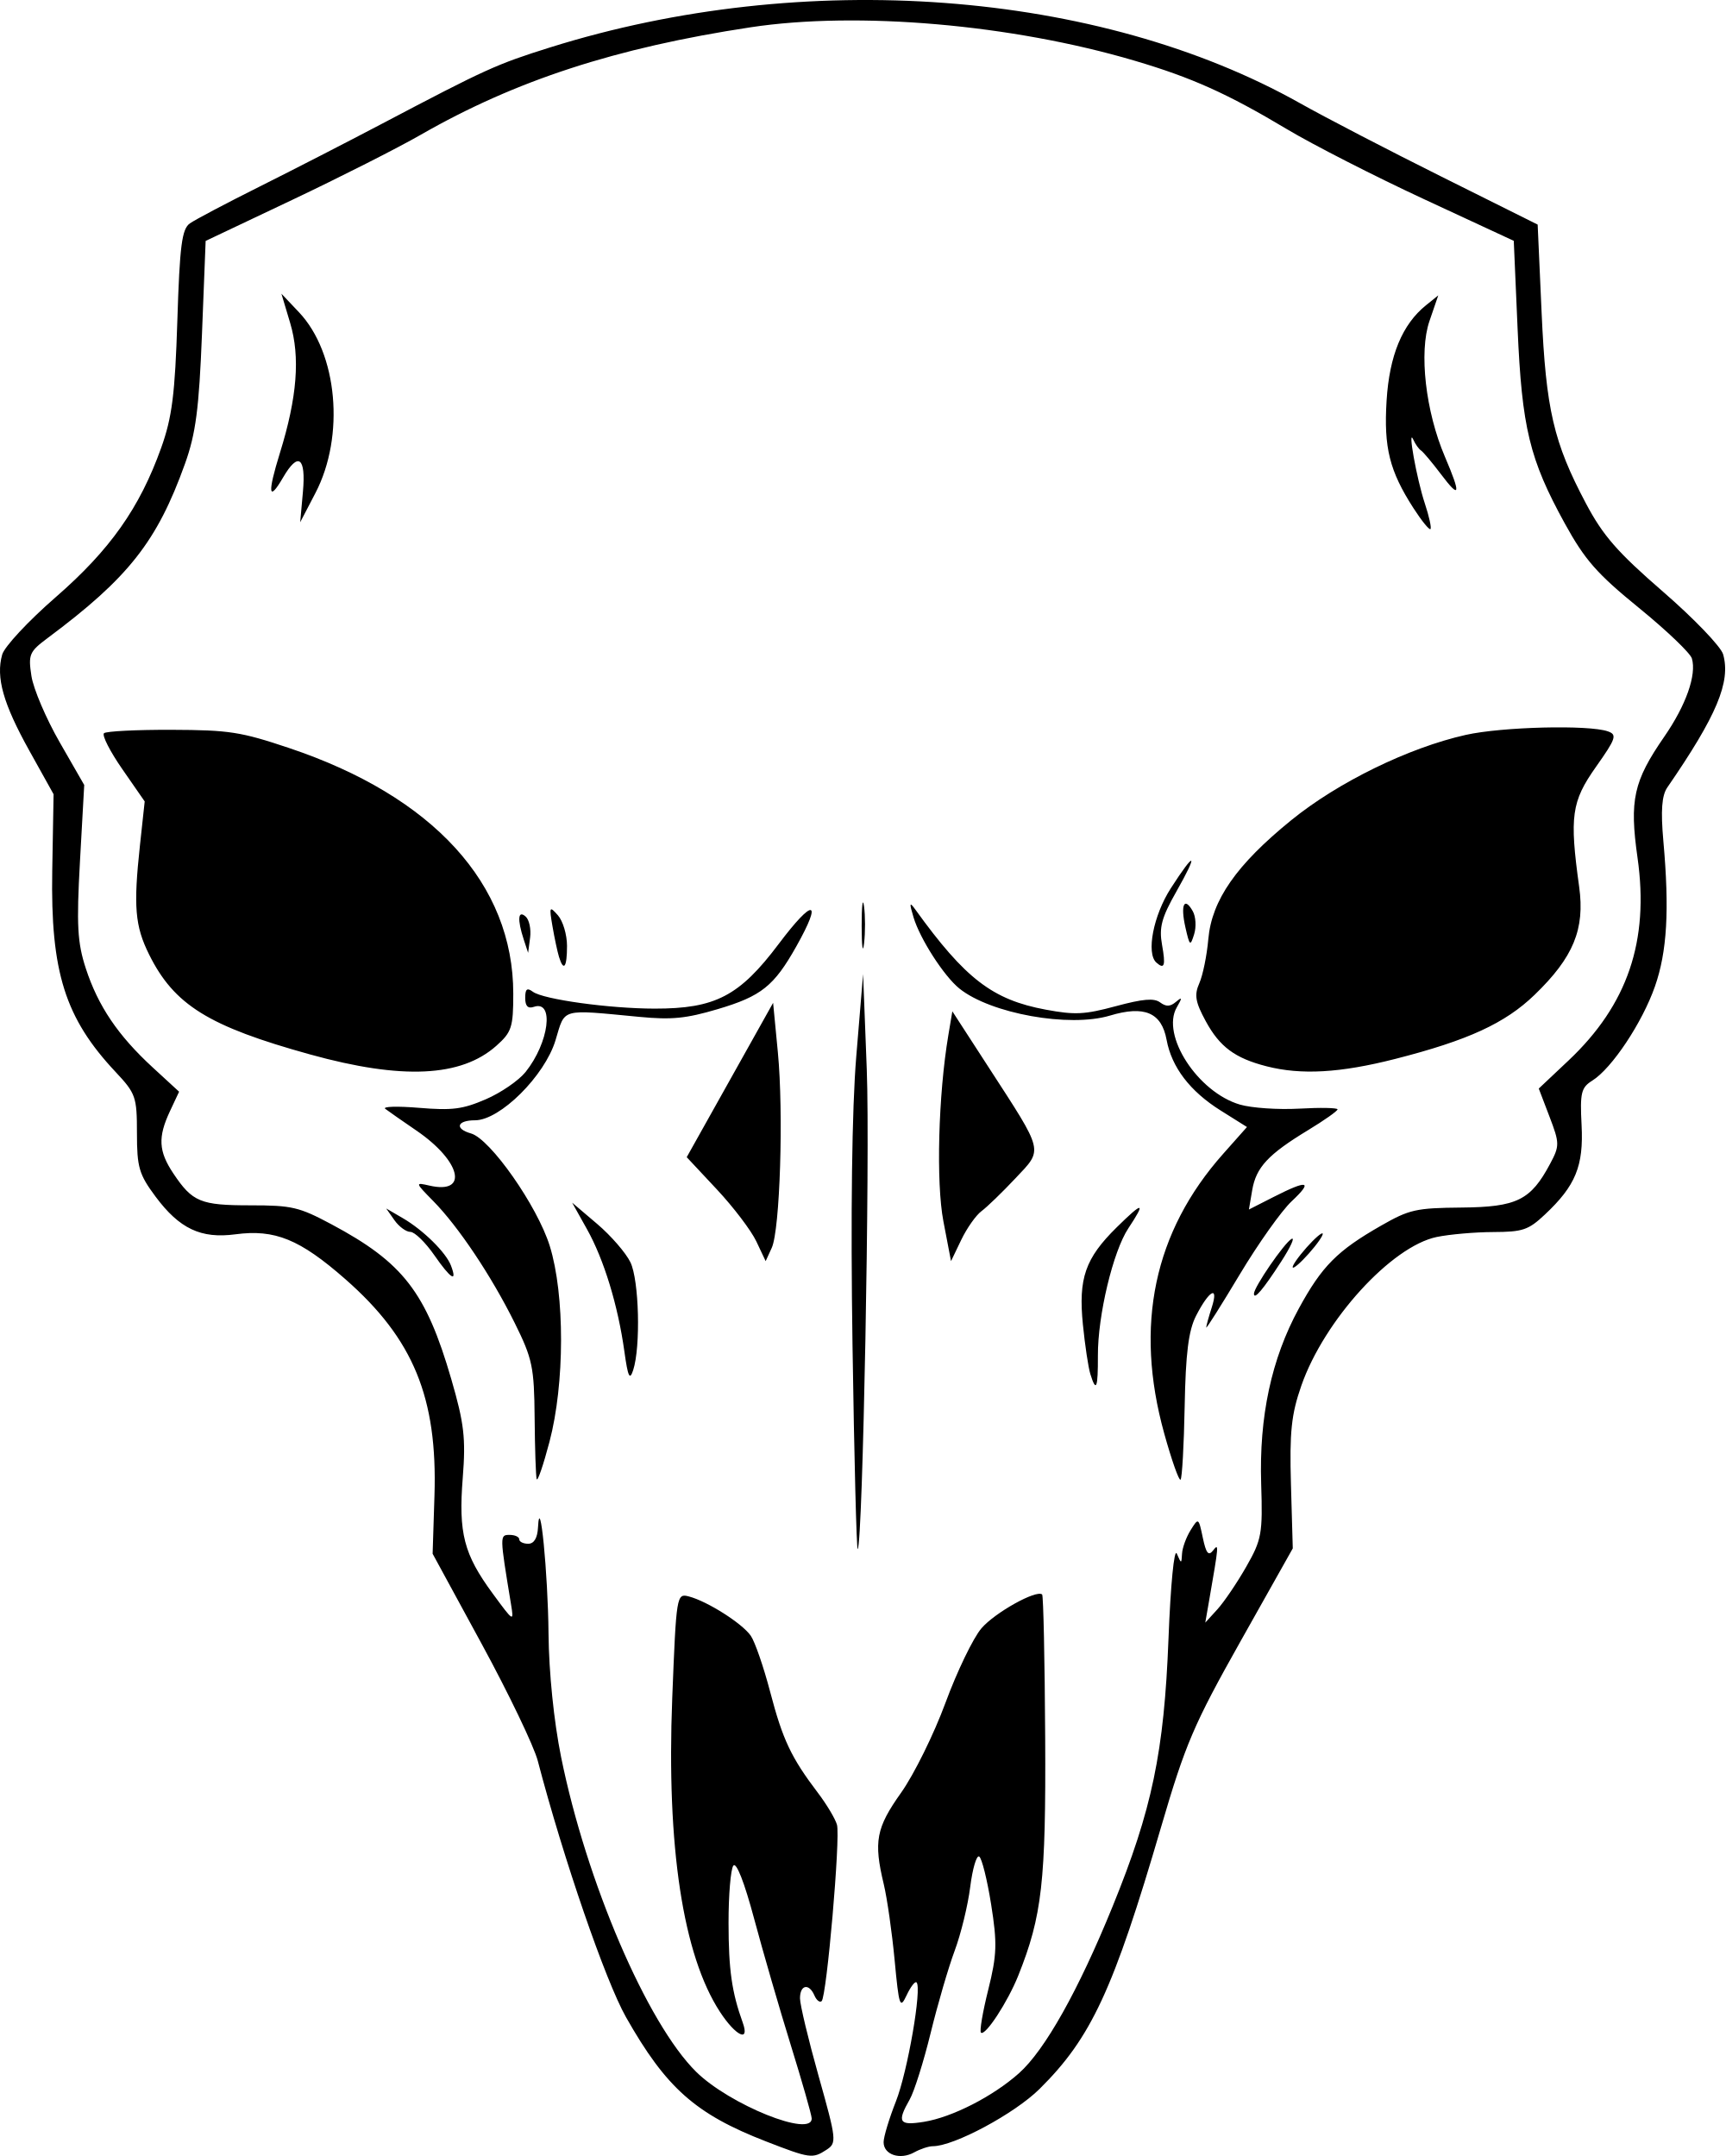
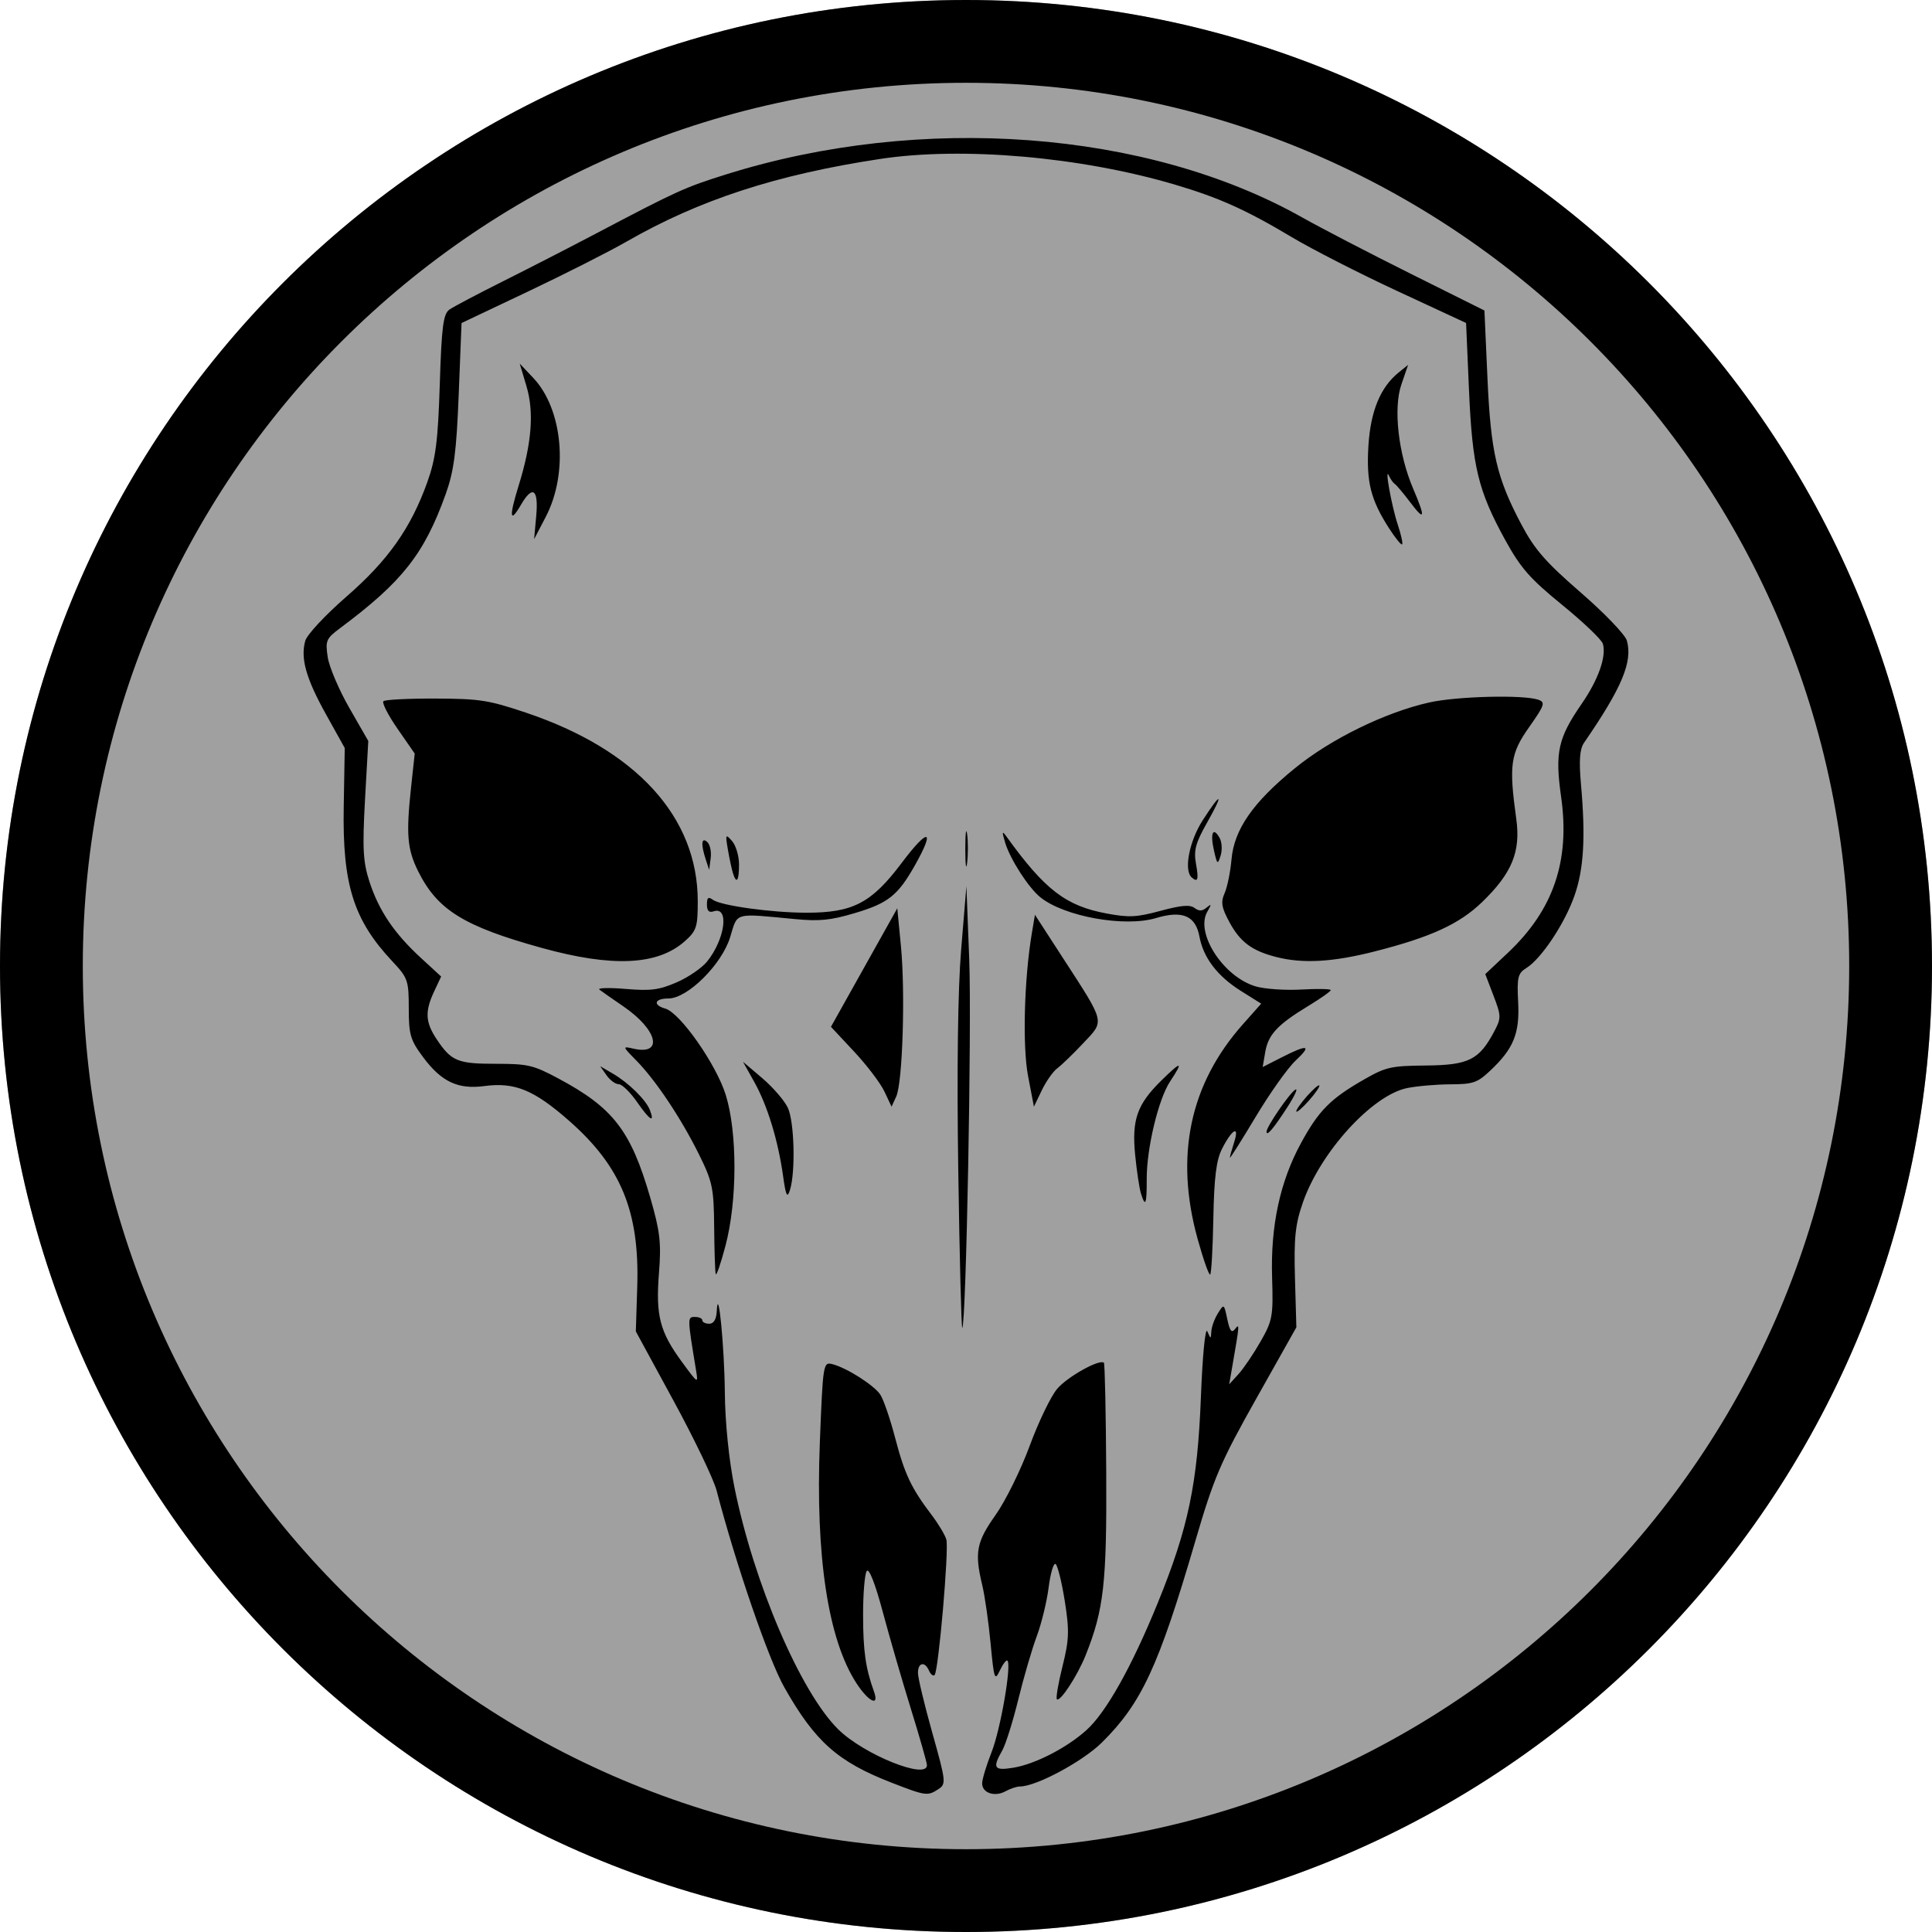
- <svg xmlns="http://www.w3.org/2000/svg" width="240mm" height="300mm" viewBox="0 0 240 300" version="1.1" id="svg5" xml:space="preserve">
+ <svg xmlns="http://www.w3.org/2000/svg" width="350mm" height="350mm" viewBox="0 0 350 350" version="1.1" id="svg5" xml:space="preserve">
  <defs id="defs2" />
  <g id="layer1">
-     <path style="fill:#000000;stroke-width:0.784" d="m 106.554,297.966 c -9.798,-3.805 -13.886,-7.435 -19.464,-17.281 -2.855,-5.041 -8.729,-22.112 -12.275,-35.673 -0.532,-2.034 -4.041,-9.35 -7.798,-16.257 l -6.831,-12.559 0.257,-8.092 c 0.432,-13.623 -2.934,-21.803 -12.385,-30.1 -6.34,-5.566 -9.82,-6.987 -15.312,-6.254 -4.786,0.639 -7.778,-0.774 -11.103,-5.242 -2.301,-3.092 -2.591,-4.079 -2.591,-8.832 0,-5.052 -0.166,-5.527 -2.968,-8.513 -7.039,-7.499 -9.061,-13.918 -8.816,-27.983 l 0.186,-10.665 -3.377,-6.068 C 0.442,97.913 -0.591,94.258 0.303,91.088 0.617,89.976 3.929,86.42 7.747,83.097 15.312,76.512 19.424,70.689 22.422,62.317 c 1.516,-4.235 1.926,-7.463 2.251,-17.735 0.331,-10.441 0.626,-12.718 1.752,-13.505 0.745,-0.521 5.093,-2.816 9.664,-5.101 4.57,-2.285 12.236,-6.221 17.035,-8.748 C 67.642,9.584 69.059,8.94 76.547,6.592 111.842,-4.477 152.797,-1.423 180.875,14.372 c 3.486,1.961 12.347,6.561 19.691,10.222 l 13.353,6.657 0.547,12.204 c 0.606,13.534 1.665,18.098 6.169,26.597 2.378,4.488 4.379,6.779 10.732,12.289 4.298,3.727 8.055,7.643 8.355,8.709 1.081,3.835 -0.886,8.526 -7.766,18.521 -0.773,1.124 -0.928,3.222 -0.55,7.464 0.857,9.608 0.522,15.378 -1.173,20.226 -1.763,5.042 -5.998,11.408 -8.716,13.103 -1.546,0.964 -1.722,1.695 -1.489,6.181 0.296,5.705 -0.828,8.444 -5.118,12.468 -2.285,2.143 -3.063,2.406 -7.178,2.422 -2.538,0.009 -6.068,0.318 -7.844,0.684 -6.313,1.304 -15.67,11.576 -18.849,20.695 -1.394,3.997 -1.65,6.441 -1.442,13.75 l 0.253,8.889 -7.271,12.931 c -6.507,11.571 -7.669,14.291 -11.059,25.875 -6.627,22.642 -9.717,29.302 -16.894,36.407 -3.484,3.449 -11.908,7.97 -14.854,7.972 -0.578,3.2e-4 -1.743,0.386 -2.591,0.857 -1.963,1.091 -4.254,0.33 -4.254,-1.414 0,-0.739 0.771,-3.295 1.712,-5.68 1.628,-4.123 3.656,-15.859 2.863,-16.565 -0.206,-0.183 -0.825,0.629 -1.377,1.804 -0.92,1.958 -1.059,1.549 -1.665,-4.89 -0.364,-3.865 -1.044,-8.624 -1.513,-10.576 -1.424,-5.936 -1.066,-7.822 2.411,-12.722 1.794,-2.529 4.575,-8.164 6.18,-12.524 1.605,-4.359 3.855,-9.02 5.001,-10.356 1.874,-2.187 7.654,-5.406 8.443,-4.704 0.173,0.154 0.364,9.086 0.423,19.849 0.111,20.108 -0.426,24.874 -3.74,33.171 -1.469,3.678 -4.603,8.472 -5.194,7.946 -0.216,-0.192 0.239,-2.875 1.011,-5.962 1.211,-4.846 1.266,-6.472 0.401,-11.898 -0.551,-3.457 -1.301,-6.449 -1.665,-6.65 -0.365,-0.201 -0.925,1.715 -1.245,4.257 -0.32,2.542 -1.29,6.523 -2.157,8.847 -0.867,2.324 -2.373,7.483 -3.347,11.465 -0.974,3.982 -2.284,8.138 -2.91,9.237 -1.808,3.17 -1.489,3.674 1.977,3.114 3.926,-0.634 9.597,-3.532 13.221,-6.759 3.604,-3.208 8.262,-11.504 13.021,-23.193 5.501,-13.509 7.172,-21.514 7.782,-37.274 0.291,-7.529 0.793,-12.663 1.157,-11.834 0.636,1.449 0.643,1.449 0.73,-0.017 0.048,-0.814 0.584,-2.276 1.19,-3.249 1.094,-1.756 1.107,-1.748 1.698,1.058 0.457,2.169 0.789,2.582 1.423,1.77 0.834,-1.067 0.819,-0.876 -0.565,7.078 l -0.515,2.959 1.684,-1.849 c 0.926,-1.017 2.73,-3.68 4.008,-5.917 2.158,-3.778 2.306,-4.601 2.084,-11.544 -0.3,-9.367 1.424,-17.399 5.235,-24.394 3.223,-5.915 5.342,-8.048 11.472,-11.55 3.912,-2.235 4.844,-2.444 11.153,-2.502 7.718,-0.071 9.632,-1.016 12.337,-6.089 1.333,-2.5 1.328,-2.859 -0.085,-6.557 l -1.494,-3.913 4.129,-3.893 c 8.228,-7.758 11.254,-16.644 9.611,-28.219 -1.14,-8.035 -0.564,-10.646 3.715,-16.84 3.032,-4.388 4.52,-8.604 3.847,-10.895 -0.22,-0.747 -3.537,-3.915 -7.373,-7.04 -5.838,-4.756 -7.517,-6.669 -10.312,-11.752 C 212.781,63.899 211.727,59.544 211.125,45.695 L 210.595,33.511 198.137,27.727 C 191.284,24.546 182.684,20.154 179.024,17.966 170.752,13.02 165.803,10.796 157.828,8.441 140.742,3.395 119.343,1.534 104.426,3.797 85.663,6.644 71.714,11.191 58.525,18.759 55.326,20.595 47.286,24.667 40.659,27.81 L 28.609,33.523 28.1,46.44 c -0.412,10.454 -0.864,13.905 -2.367,18.095 -3.881,10.818 -7.858,15.865 -19.102,24.243 -2.554,1.903 -2.719,2.29 -2.257,5.293 0.274,1.782 2.039,5.921 3.921,9.199 l 3.422,5.959 -0.591,10.615 c -0.494,8.877 -0.361,11.318 0.812,14.909 1.712,5.243 4.474,9.33 9.31,13.78 l 3.668,3.374 -1.269,2.704 c -1.701,3.624 -1.596,5.583 0.468,8.669 2.658,3.975 3.777,4.438 10.727,4.438 5.778,0 6.761,0.23 11.267,2.635 9.969,5.321 13.155,9.439 16.674,21.551 1.79,6.16 2.029,8.223 1.595,13.727 -0.608,7.703 0.147,10.631 4.15,16.083 2.944,4.011 2.98,4.031 2.559,1.478 -1.577,-9.554 -1.578,-9.616 -0.19,-9.616 0.737,0 1.341,0.277 1.341,0.616 0,0.339 0.561,0.616 1.246,0.616 0.813,0 1.287,-0.793 1.363,-2.281 0.259,-5.052 1.385,6.328 1.463,14.787 0.05,5.385 0.743,12.2 1.748,17.165 3.511,17.355 11.968,37.071 18.791,43.806 4.638,4.578 16.178,9.223 16.071,6.468 -0.02,-0.509 -1.326,-5.085 -2.903,-10.17 -1.577,-5.085 -3.871,-12.997 -5.098,-17.582 -1.369,-5.115 -2.49,-7.973 -2.901,-7.397 -0.368,0.517 -0.667,4.102 -0.663,7.966 0.006,6.52 0.452,9.648 1.973,13.869 1.012,2.808 -0.96,1.884 -3.158,-1.479 -5.158,-7.893 -7.461,-23.019 -6.649,-43.654 0.567,-14.393 0.603,-14.615 2.319,-14.164 2.578,0.677 7.409,3.745 8.607,5.466 0.576,0.827 1.793,4.351 2.705,7.833 1.738,6.634 2.915,9.123 6.622,14.009 1.235,1.627 2.435,3.635 2.666,4.461 0.495,1.764 -1.432,23.916 -2.134,24.541 -0.263,0.234 -0.714,-0.121 -1.003,-0.789 -0.753,-1.746 -2.008,-1.498 -2.008,0.397 0,0.887 1.169,5.77 2.598,10.851 2.489,8.85 2.535,9.281 1.088,10.223 -1.943,1.265 -2.284,1.217 -8.425,-1.167 z M 118.6,187.142 c -0.272,-18.184 -0.081,-32.864 0.522,-40.135 l 0.951,-11.465 0.513,13.314 c 0.465,12.062 -0.558,66.067 -1.263,66.695 -0.161,0.144 -0.487,-12.64 -0.723,-28.409 z m -43.938,18.668 c -0.12,-0.407 -0.248,-4.235 -0.285,-8.506 -0.06,-7.093 -0.302,-8.241 -2.783,-13.242 -3.244,-6.539 -7.816,-13.379 -11.338,-16.959 -2.514,-2.556 -2.524,-2.596 -0.528,-2.135 5.52,1.275 4.419,-3.406 -1.801,-7.656 -1.956,-1.337 -3.904,-2.697 -4.329,-3.023 -0.425,-0.326 1.69,-0.388 4.698,-0.138 4.623,0.384 6.062,0.2 9.284,-1.188 2.097,-0.904 4.59,-2.614 5.54,-3.802 3.265,-4.081 4.022,-10.043 1.151,-9.062 -0.829,0.283 -1.204,-0.102 -1.204,-1.238 0,-1.259 0.253,-1.462 1.067,-0.861 1.441,1.065 10.642,2.339 16.938,2.346 8.442,0.009 11.803,-1.744 17.264,-9.004 4.838,-6.432 6.154,-6.248 2.449,0.343 -3.11,5.532 -4.868,6.935 -10.941,8.734 -4.419,1.309 -6.389,1.503 -10.892,1.075 -11.1,-1.055 -10.296,-1.279 -11.669,3.255 -1.499,4.95 -7.718,11.135 -11.197,11.135 -2.521,0 -2.881,1.176 -0.562,1.831 2.686,0.759 9.228,10.1 10.954,15.643 2.115,6.789 2.098,19.177 -0.038,27.275 -0.858,3.254 -1.659,5.584 -1.779,5.178 z m 87.298,-6.369 c -4.169,-15.019 -1.422,-28.048 8.197,-38.88 l 3.321,-3.74 -3.674,-2.305 c -4.251,-2.667 -6.803,-6.009 -7.509,-9.832 -0.7,-3.795 -3.078,-4.811 -7.877,-3.369 -5.659,1.701 -16.61,-0.268 -20.953,-3.767 -2.138,-1.723 -5.468,-6.893 -6.372,-9.896 -0.61,-2.024 -0.565,-2.22 0.246,-1.095 6.952,9.644 10.748,12.558 18.153,13.934 4.057,0.754 5.39,0.688 9.738,-0.484 3.784,-1.02 5.318,-1.151 6.164,-0.526 0.839,0.62 1.401,0.601 2.205,-0.075 0.881,-0.741 0.902,-0.601 0.115,0.76 -2.235,3.866 2.919,11.811 8.778,13.532 1.622,0.476 5.343,0.731 8.268,0.565 2.926,-0.166 5.318,-0.119 5.318,0.103 -8.2e-4,0.223 -1.842,1.521 -4.092,2.886 -5.559,3.372 -7.239,5.176 -7.78,8.352 l -0.459,2.697 3.466,-1.764 c 4.748,-2.417 5.51,-2.225 2.476,0.622 -1.409,1.322 -4.655,5.899 -7.214,10.17 -2.559,4.272 -4.658,7.598 -4.665,7.392 -0.007,-0.206 0.338,-1.461 0.765,-2.788 1.019,-3.162 -0.354,-2.424 -2.192,1.179 -1.037,2.033 -1.436,5.221 -1.573,12.578 -0.101,5.42 -0.359,10.012 -0.573,10.203 -0.215,0.191 -1.24,-2.714 -2.279,-6.456 z m -10.271,-8.24 c -0.284,-0.915 -0.751,-4.022 -1.038,-6.903 -0.642,-6.436 0.324,-9.208 4.718,-13.532 3.684,-3.627 4.083,-3.589 1.604,0.151 -2.122,3.201 -4.257,12.124 -4.234,17.696 0.018,4.579 -0.237,5.209 -1.049,2.589 z m -64.824,-3.144 c -0.901,-6.446 -2.839,-12.787 -5.2,-17.012 l -2.067,-3.698 3.479,2.959 c 1.914,1.627 3.997,4.03 4.629,5.339 1.206,2.496 1.441,11.75 0.381,15.002 -0.482,1.48 -0.727,0.963 -1.223,-2.589 z m 87.583,-8.041 c 0,-0.916 4.224,-7.072 5.234,-7.627 0.507,-0.279 -0.139,1.136 -1.436,3.143 -2.515,3.895 -3.798,5.41 -3.798,4.484 z M 60.427,174.666 c -1.239,-1.788 -2.739,-3.251 -3.332,-3.251 -0.593,0 -1.593,-0.734 -2.222,-1.63 l -1.144,-1.63 2.32,1.353 c 2.834,1.653 5.994,4.766 6.686,6.586 0.935,2.46 -0.024,1.866 -2.307,-1.428 z m 120.544,-0.136 c 1.025,-1.282 2.294,-2.567 2.82,-2.856 0.526,-0.289 0.117,0.523 -0.908,1.804 -1.025,1.282 -2.294,2.567 -2.82,2.856 -0.526,0.289 -0.117,-0.523 0.908,-1.804 z m -75.75,-1.794 c -0.713,-1.511 -3.184,-4.766 -5.491,-7.233 l -4.194,-4.486 6.009,-10.738 6.009,-10.738 0.661,6.877 c 0.81,8.431 0.302,24.701 -0.85,27.217 l -0.847,1.849 z m 26.023,-2.8 c -1.032,-5.397 -0.709,-17.571 0.687,-25.888 l 0.559,-3.328 5.031,7.766 c 7.797,12.036 7.63,11.343 3.73,15.489 -1.823,1.938 -3.94,3.986 -4.706,4.551 -0.765,0.565 -2.032,2.362 -2.816,3.993 l -1.424,2.965 z M 43.152,146.726 c -14.14,-3.916 -18.923,-6.885 -22.409,-13.91 -1.969,-3.969 -2.195,-6.662 -1.272,-15.204 l 0.659,-6.096 -3.115,-4.493 c -1.713,-2.471 -2.859,-4.721 -2.545,-4.999 0.314,-0.279 4.559,-0.491 9.433,-0.473 7.99,0.03 9.595,0.279 16.306,2.53 20.055,6.724 31.197,18.933 31.197,34.185 0,4.674 -0.22,5.352 -2.351,7.249 -4.906,4.367 -13.122,4.751 -25.903,1.211 z m 133.057,1.647 c -4.391,-1.124 -6.52,-2.7 -8.457,-6.262 -1.46,-2.684 -1.627,-3.665 -0.903,-5.301 0.489,-1.104 1.051,-3.861 1.25,-6.127 0.477,-5.436 3.904,-10.353 11.538,-16.555 6.509,-5.288 16.319,-10.084 24.277,-11.869 5.033,-1.129 17.115,-1.43 19.777,-0.492 1.306,0.46 1.128,0.988 -1.662,4.941 -3.41,4.83 -3.696,6.874 -2.338,16.68 0.818,5.909 -0.794,9.82 -6.203,15.043 -4.098,3.958 -9.27,6.335 -19.397,8.917 -7.638,1.948 -13.063,2.259 -17.882,1.025 z M 77.766,133.139 c -0.219,-0.712 -0.627,-2.626 -0.906,-4.253 -0.471,-2.75 -0.418,-2.857 0.758,-1.523 0.696,0.79 1.265,2.704 1.265,4.253 0,3.005 -0.466,3.639 -1.118,1.523 z m 83.108,0.801 c -1.443,-1.285 -0.422,-6.559 2,-10.327 3.427,-5.331 3.897,-5.05 0.772,0.462 -2.052,3.618 -2.417,4.98 -1.983,7.397 0.52,2.892 0.335,3.469 -0.788,2.468 z m -41,-5.054 c -0.003,-2.848 0.144,-4.103 0.327,-2.79 0.184,1.313 0.187,3.643 0.007,5.178 -0.18,1.535 -0.33,0.46 -0.334,-2.387 z m -47.01,1.849 c -0.919,-2.802 -0.806,-4.152 0.267,-3.197 0.493,0.439 0.771,1.753 0.618,2.922 l -0.278,2.124 z m 92.049,-1.699 c -0.71,-3.125 -0.157,-4.338 1.025,-2.248 0.422,0.747 0.508,2.19 0.19,3.207 -0.537,1.719 -0.622,1.652 -1.216,-0.959 z m 31.72,-58.34 c -3.326,-5.172 -4.135,-8.412 -3.732,-14.944 0.388,-6.287 2.18,-10.619 5.497,-13.289 l 1.692,-1.362 -1.227,3.581 c -1.478,4.315 -0.539,12.566 2.145,18.852 2.273,5.324 2.129,5.993 -0.53,2.467 -1.222,-1.62 -2.475,-3.112 -2.784,-3.315 -0.309,-0.203 -0.785,-0.869 -1.058,-1.479 -0.873,-1.953 0.449,5.424 1.584,8.841 0.602,1.812 0.954,3.419 0.783,3.571 -0.171,0.153 -1.238,-1.163 -2.37,-2.924 z M 42.144,68.419 c 0.434,-4.829 -0.658,-5.604 -2.772,-1.965 -2.028,3.49 -2.184,2.222 -0.424,-3.449 2.392,-7.71 2.834,-13.334 1.418,-18.07 l -1.216,-4.068 2.449,2.589 c 5.369,5.676 6.416,17.213 2.282,25.148 l -2.119,4.068 z" id="path443" />
+     <circle style="fill:#a0a0a0;fill-opacity:1;stroke-width:0.305" id="path340" cx="175" cy="175" r="175" />
+     <path style="fill:#000000;stroke-width:0.784" d="m 161.554,322.966 c -9.798,-3.805 -13.886,-7.435 -19.464,-17.281 -2.855,-5.041 -8.729,-22.112 -12.275,-35.673 -0.532,-2.034 -4.041,-9.35 -7.798,-16.257 l -6.831,-12.559 0.257,-8.092 c 0.432,-13.623 -2.934,-21.803 -12.385,-30.1 -6.34,-5.566 -9.82,-6.987 -15.312,-6.254 -4.786,0.639 -7.778,-0.774 -11.103,-5.242 -2.301,-3.092 -2.591,-4.079 -2.591,-8.832 0,-5.052 -0.166,-5.527 -2.968,-8.513 -7.039,-7.499 -9.061,-13.918 -8.816,-27.983 l 0.186,-10.665 -3.377,-6.068 c -3.636,-6.533 -4.669,-10.189 -3.775,-13.358 0.314,-1.113 3.626,-4.669 7.444,-7.991 7.566,-6.585 11.678,-12.408 14.675,-20.78 1.516,-4.235 1.926,-7.463 2.251,-17.735 0.331,-10.441 0.626,-12.718 1.752,-13.505 0.745,-0.521 5.093,-2.816 9.664,-5.101 4.57,-2.285 12.236,-6.221 17.035,-8.748 14.518,-7.644 15.936,-8.288 23.423,-10.636 35.295,-11.069 76.25,-8.014 104.328,7.78 3.486,1.961 12.347,6.561 19.691,10.222 l 13.353,6.657 0.547,12.204 c 0.606,13.534 1.665,18.098 6.169,26.597 2.378,4.488 4.379,6.779 10.732,12.289 4.298,3.727 8.055,7.643 8.355,8.709 1.081,3.835 -0.886,8.526 -7.766,18.521 -0.773,1.124 -0.928,3.222 -0.55,7.464 0.857,9.608 0.522,15.378 -1.173,20.226 -1.763,5.042 -5.998,11.408 -8.716,13.103 -1.546,0.964 -1.722,1.695 -1.489,6.181 0.296,5.705 -0.828,8.444 -5.118,12.468 -2.285,2.143 -3.063,2.406 -7.178,2.422 -2.538,0.009 -6.068,0.318 -7.844,0.684 -6.313,1.304 -15.67,11.576 -18.849,20.695 -1.394,3.997 -1.65,6.441 -1.442,13.75 l 0.253,8.889 -7.271,12.931 c -6.507,11.571 -7.669,14.291 -11.059,25.875 -6.627,22.642 -9.717,29.302 -16.894,36.407 -3.484,3.449 -11.908,7.97 -14.854,7.972 -0.578,3.2e-4 -1.743,0.386 -2.591,0.857 -1.963,1.091 -4.254,0.33 -4.254,-1.414 0,-0.739 0.771,-3.295 1.712,-5.68 1.628,-4.123 3.656,-15.859 2.863,-16.565 -0.206,-0.183 -0.825,0.629 -1.377,1.804 -0.92,1.958 -1.059,1.549 -1.665,-4.89 -0.364,-3.865 -1.044,-8.624 -1.513,-10.576 -1.424,-5.936 -1.066,-7.822 2.411,-12.722 1.794,-2.529 4.575,-8.164 6.18,-12.524 1.605,-4.359 3.855,-9.02 5.001,-10.356 1.874,-2.187 7.654,-5.406 8.443,-4.704 0.173,0.154 0.364,9.086 0.423,19.849 0.111,20.108 -0.426,24.874 -3.74,33.171 -1.469,3.678 -4.603,8.472 -5.194,7.946 -0.216,-0.192 0.239,-2.875 1.011,-5.962 1.211,-4.846 1.266,-6.472 0.401,-11.898 -0.551,-3.457 -1.301,-6.449 -1.665,-6.65 -0.365,-0.201 -0.925,1.715 -1.245,4.257 -0.32,2.542 -1.29,6.523 -2.157,8.847 -0.867,2.324 -2.373,7.483 -3.347,11.465 -0.974,3.982 -2.284,8.138 -2.91,9.237 -1.808,3.17 -1.489,3.674 1.977,3.114 3.926,-0.634 9.597,-3.532 13.221,-6.759 3.604,-3.208 8.262,-11.504 13.021,-23.193 5.501,-13.509 7.172,-21.514 7.782,-37.274 0.291,-7.529 0.793,-12.663 1.157,-11.834 0.636,1.449 0.643,1.449 0.73,-0.017 0.048,-0.814 0.584,-2.276 1.19,-3.249 1.094,-1.756 1.107,-1.748 1.698,1.058 0.457,2.169 0.789,2.582 1.423,1.77 0.834,-1.067 0.819,-0.876 -0.565,7.078 l -0.515,2.959 1.684,-1.849 c 0.926,-1.017 2.73,-3.68 4.008,-5.917 2.158,-3.778 2.306,-4.601 2.084,-11.544 -0.3,-9.367 1.424,-17.399 5.235,-24.394 3.223,-5.915 5.342,-8.048 11.472,-11.55 3.912,-2.235 4.844,-2.444 11.153,-2.502 7.718,-0.071 9.632,-1.016 12.337,-6.089 1.333,-2.5 1.328,-2.859 -0.085,-6.557 l -1.494,-3.913 4.129,-3.893 c 8.228,-7.758 11.254,-16.644 9.611,-28.219 -1.14,-8.035 -0.564,-10.646 3.715,-16.84 3.032,-4.388 4.52,-8.604 3.847,-10.895 -0.22,-0.747 -3.537,-3.915 -7.373,-7.04 -5.838,-4.756 -7.517,-6.669 -10.312,-11.752 -4.909,-8.927 -5.963,-13.282 -6.565,-27.131 L 265.595,58.511 253.137,52.727 c -6.852,-3.181 -15.453,-7.574 -19.113,-9.762 -8.272,-4.945 -13.221,-7.169 -21.196,-9.525 -17.086,-5.046 -38.485,-6.907 -53.401,-4.644 -18.763,2.847 -32.712,7.393 -45.901,14.962 -3.199,1.836 -11.239,5.909 -17.866,9.051 l -12.049,5.713 -0.51,12.918 c -0.412,10.454 -0.864,13.905 -2.367,18.095 -3.881,10.818 -7.858,15.865 -19.102,24.243 -2.554,1.903 -2.719,2.29 -2.257,5.293 0.274,1.782 2.039,5.921 3.921,9.199 l 3.422,5.959 -0.591,10.615 c -0.494,8.877 -0.361,11.318 0.812,14.909 1.712,5.243 4.474,9.33 9.31,13.78 l 3.668,3.374 -1.269,2.704 c -1.701,3.624 -1.596,5.583 0.468,8.669 2.658,3.975 3.777,4.438 10.727,4.438 5.778,0 6.761,0.23 11.267,2.635 9.969,5.321 13.155,9.439 16.674,21.551 1.79,6.16 2.029,8.223 1.595,13.727 -0.608,7.703 0.147,10.631 4.15,16.083 2.944,4.011 2.98,4.031 2.559,1.478 -1.577,-9.554 -1.578,-9.616 -0.19,-9.616 0.737,0 1.341,0.277 1.341,0.616 0,0.339 0.561,0.616 1.246,0.616 0.813,0 1.287,-0.793 1.363,-2.281 0.259,-5.052 1.385,6.328 1.463,14.787 0.05,5.385 0.743,12.2 1.748,17.165 3.511,17.355 11.968,37.071 18.791,43.806 4.638,4.578 16.178,9.223 16.071,6.468 -0.02,-0.509 -1.326,-5.085 -2.903,-10.17 -1.577,-5.085 -3.871,-12.997 -5.098,-17.582 -1.369,-5.115 -2.49,-7.973 -2.901,-7.397 -0.368,0.517 -0.667,4.102 -0.663,7.966 0.006,6.52 0.452,9.648 1.973,13.869 1.012,2.808 -0.96,1.884 -3.158,-1.479 -5.158,-7.893 -7.461,-23.019 -6.649,-43.654 0.567,-14.393 0.603,-14.615 2.319,-14.164 2.578,0.677 7.409,3.745 8.607,5.466 0.576,0.827 1.793,4.351 2.705,7.833 1.738,6.634 2.915,9.123 6.622,14.009 1.235,1.627 2.435,3.635 2.666,4.461 0.495,1.764 -1.432,23.916 -2.134,24.541 -0.263,0.234 -0.714,-0.121 -1.003,-0.789 -0.753,-1.746 -2.008,-1.498 -2.008,0.397 0,0.887 1.169,5.77 2.598,10.851 2.489,8.85 2.535,9.281 1.088,10.223 -1.943,1.265 -2.284,1.217 -8.425,-1.167 z m 12.046,-110.823 c -0.272,-18.184 -0.081,-32.864 0.522,-40.135 l 0.951,-11.465 0.513,13.314 c 0.465,12.062 -0.558,66.067 -1.263,66.695 -0.161,0.144 -0.487,-12.64 -0.723,-28.409 z m -43.938,18.668 c -0.12,-0.407 -0.248,-4.235 -0.285,-8.506 -0.06,-7.093 -0.302,-8.241 -2.783,-13.242 -3.244,-6.539 -7.816,-13.379 -11.338,-16.959 -2.514,-2.556 -2.524,-2.596 -0.528,-2.135 5.52,1.275 4.419,-3.406 -1.801,-7.656 -1.956,-1.337 -3.904,-2.697 -4.329,-3.023 -0.425,-0.326 1.69,-0.388 4.698,-0.138 4.623,0.384 6.062,0.2 9.284,-1.188 2.097,-0.904 4.59,-2.614 5.54,-3.802 3.265,-4.081 4.022,-10.043 1.151,-9.062 -0.829,0.283 -1.204,-0.102 -1.204,-1.238 0,-1.259 0.253,-1.462 1.067,-0.861 1.441,1.065 10.642,2.339 16.938,2.346 8.442,0.009 11.803,-1.744 17.264,-9.004 4.838,-6.432 6.154,-6.248 2.449,0.343 -3.11,5.532 -4.868,6.935 -10.941,8.734 -4.419,1.309 -6.389,1.503 -10.892,1.075 -11.1,-1.055 -10.296,-1.279 -11.669,3.255 -1.499,4.95 -7.718,11.135 -11.197,11.135 -2.521,0 -2.881,1.176 -0.562,1.831 2.686,0.759 9.228,10.1 10.954,15.643 2.115,6.789 2.098,19.177 -0.038,27.275 -0.858,3.254 -1.659,5.584 -1.779,5.178 z m 87.298,-6.369 c -4.169,-15.019 -1.422,-28.048 8.197,-38.88 l 3.321,-3.74 -3.674,-2.305 c -4.251,-2.667 -6.803,-6.009 -7.509,-9.832 -0.7,-3.795 -3.078,-4.811 -7.877,-3.369 -5.659,1.701 -16.61,-0.268 -20.953,-3.767 -2.138,-1.723 -5.468,-6.893 -6.372,-9.896 -0.61,-2.024 -0.565,-2.22 0.246,-1.095 6.952,9.644 10.748,12.558 18.153,13.934 4.057,0.754 5.39,0.688 9.738,-0.484 3.784,-1.02 5.318,-1.151 6.164,-0.526 0.839,0.62 1.401,0.601 2.205,-0.075 0.881,-0.741 0.902,-0.601 0.115,0.76 -2.235,3.866 2.919,11.811 8.778,13.532 1.622,0.476 5.343,0.731 8.268,0.565 2.926,-0.166 5.318,-0.119 5.318,0.103 -8.2e-4,0.223 -1.842,1.521 -4.092,2.886 -5.559,3.372 -7.239,5.176 -7.78,8.352 l -0.459,2.697 3.466,-1.764 c 4.748,-2.417 5.51,-2.225 2.476,0.622 -1.409,1.322 -4.655,5.899 -7.214,10.17 -2.559,4.272 -4.658,7.598 -4.665,7.392 -0.007,-0.206 0.338,-1.461 0.765,-2.788 1.019,-3.162 -0.354,-2.424 -2.192,1.179 -1.037,2.033 -1.436,5.221 -1.573,12.578 -0.101,5.42 -0.359,10.012 -0.573,10.203 -0.215,0.191 -1.24,-2.714 -2.279,-6.456 z m -10.271,-8.24 c -0.284,-0.915 -0.751,-4.022 -1.038,-6.903 -0.642,-6.436 0.324,-9.208 4.718,-13.532 3.684,-3.627 4.083,-3.589 1.604,0.151 -2.122,3.201 -4.257,12.124 -4.234,17.696 0.018,4.579 -0.237,5.209 -1.049,2.589 z m -64.824,-3.144 c -0.901,-6.446 -2.839,-12.787 -5.2,-17.012 l -2.067,-3.698 3.479,2.959 c 1.914,1.627 3.997,4.03 4.629,5.339 1.206,2.496 1.441,11.75 0.381,15.002 -0.482,1.48 -0.727,0.963 -1.223,-2.589 z m 87.582,-8.041 c 0,-0.916 4.224,-7.072 5.234,-7.627 0.507,-0.279 -0.139,1.136 -1.436,3.143 -2.515,3.895 -3.798,5.41 -3.798,4.484 z m -114.021,-5.35 c -1.239,-1.788 -2.739,-3.251 -3.332,-3.251 -0.593,0 -1.593,-0.734 -2.222,-1.63 l -1.144,-1.63 2.32,1.353 c 2.834,1.653 5.994,4.766 6.686,6.586 0.935,2.46 -0.024,1.866 -2.307,-1.428 z m 120.544,-0.136 c 1.025,-1.282 2.294,-2.567 2.82,-2.856 0.526,-0.289 0.117,0.523 -0.908,1.804 -1.025,1.282 -2.294,2.567 -2.82,2.856 -0.526,0.289 -0.117,-0.523 0.908,-1.804 z m -75.75,-1.794 c -0.713,-1.511 -3.184,-4.766 -5.491,-7.233 l -4.194,-4.486 6.009,-10.738 6.009,-10.738 0.661,6.877 c 0.81,8.431 0.302,24.701 -0.85,27.217 l -0.847,1.849 z m 26.023,-2.8 c -1.032,-5.397 -0.709,-17.571 0.687,-25.888 l 0.559,-3.328 5.031,7.766 c 7.797,12.036 7.63,11.343 3.73,15.489 -1.823,1.938 -3.94,3.986 -4.706,4.551 -0.765,0.565 -2.032,2.362 -2.816,3.993 l -1.424,2.965 z M 98.152,171.726 c -14.14,-3.916 -18.923,-6.885 -22.409,-13.91 -1.969,-3.969 -2.195,-6.662 -1.272,-15.204 l 0.659,-6.096 -3.115,-4.493 c -1.713,-2.471 -2.859,-4.721 -2.545,-4.999 0.314,-0.279 4.559,-0.491 9.433,-0.473 7.99,0.03 9.595,0.279 16.306,2.53 20.055,6.724 31.197,18.933 31.197,34.185 0,4.674 -0.22,5.352 -2.351,7.249 -4.906,4.367 -13.122,4.751 -25.903,1.211 z m 133.057,1.647 c -4.391,-1.124 -6.52,-2.7 -8.457,-6.262 -1.46,-2.684 -1.627,-3.665 -0.903,-5.301 0.489,-1.104 1.051,-3.861 1.25,-6.127 0.477,-5.436 3.904,-10.353 11.538,-16.555 6.509,-5.288 16.319,-10.084 24.277,-11.869 5.033,-1.129 17.115,-1.43 19.777,-0.492 1.306,0.46 1.128,0.988 -1.662,4.941 -3.41,4.83 -3.696,6.874 -2.338,16.68 0.818,5.909 -0.794,9.82 -6.203,15.043 -4.098,3.958 -9.27,6.335 -19.397,8.917 -7.638,1.948 -13.063,2.259 -17.882,1.025 z m -98.443,-15.235 c -0.219,-0.712 -0.627,-2.626 -0.906,-4.253 -0.471,-2.75 -0.418,-2.857 0.758,-1.523 0.696,0.79 1.265,2.704 1.265,4.253 0,3.005 -0.466,3.639 -1.118,1.523 z m 83.108,0.801 c -1.443,-1.285 -0.422,-6.559 2,-10.327 3.427,-5.331 3.897,-5.05 0.772,0.462 -2.052,3.618 -2.417,4.98 -1.983,7.397 0.52,2.892 0.335,3.469 -0.788,2.468 z m -41,-5.054 c -0.003,-2.848 0.144,-4.103 0.327,-2.79 0.184,1.313 0.187,3.643 0.007,5.178 -0.18,1.535 -0.33,0.46 -0.334,-2.387 z m -47.01,1.849 c -0.919,-2.802 -0.806,-4.152 0.267,-3.197 0.493,0.439 0.771,1.753 0.618,2.922 l -0.278,2.124 z m 92.049,-1.699 c -0.71,-3.125 -0.157,-4.338 1.025,-2.248 0.422,0.747 0.508,2.19 0.19,3.207 -0.537,1.719 -0.622,1.652 -1.216,-0.959 z M 251.634,95.696 c -3.326,-5.172 -4.135,-8.412 -3.732,-14.944 0.388,-6.287 2.18,-10.619 5.497,-13.289 l 1.692,-1.362 -1.227,3.581 c -1.478,4.315 -0.539,12.566 2.145,18.852 2.273,5.324 2.129,5.993 -0.53,2.467 -1.222,-1.62 -2.475,-3.112 -2.784,-3.315 -0.309,-0.203 -0.785,-0.869 -1.058,-1.479 -0.873,-1.953 0.449,5.424 1.584,8.841 0.602,1.812 0.954,3.419 0.783,3.571 -0.171,0.153 -1.238,-1.163 -2.37,-2.924 z M 97.145,93.419 c 0.434,-4.829 -0.658,-5.604 -2.772,-1.965 -2.028,3.49 -2.184,2.222 -0.424,-3.449 2.392,-7.71 2.834,-13.334 1.418,-18.07 l -1.216,-4.068 2.449,2.589 c 5.369,5.676 6.416,17.213 2.282,25.148 l -2.119,4.068 z" id="path443" />
+     <path id="path340-9" style="fill:#000000;fill-opacity:1;stroke-width:0.305" d="M 175,2.9736329e-7 A 175,175 0 0 0 0,175 175,175 0 0 0 175,350 175,175 0 0 0 350,175 175,175 0 0 0 175,2.9736329e-7 Z M 175,15 A 160,160 0 0 1 335,175 160,160 0 0 1 175,335 160,160 0 0 1 15,175 160,160 0 0 1 175,15 Z" />
  </g>
</svg>
